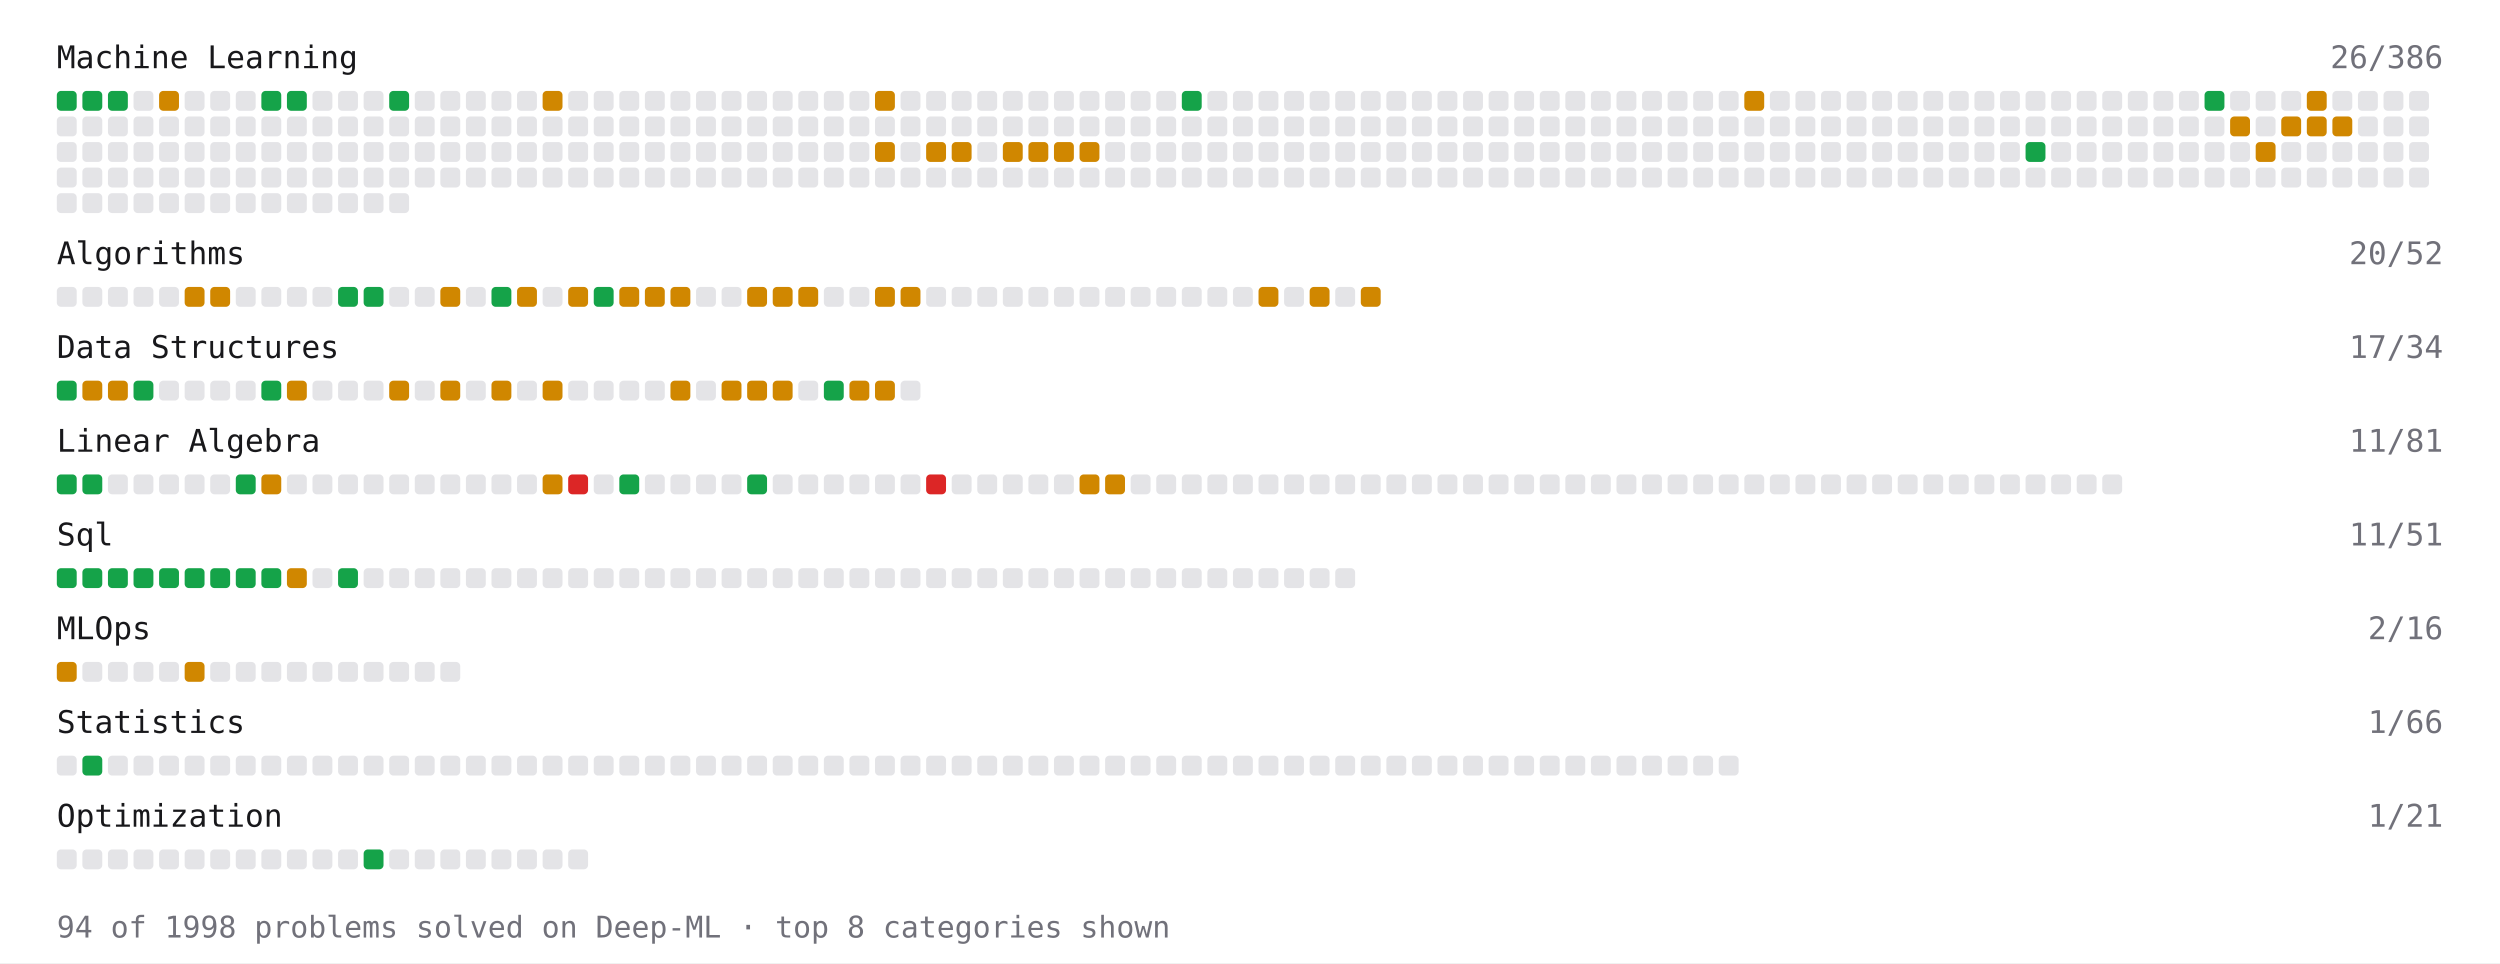
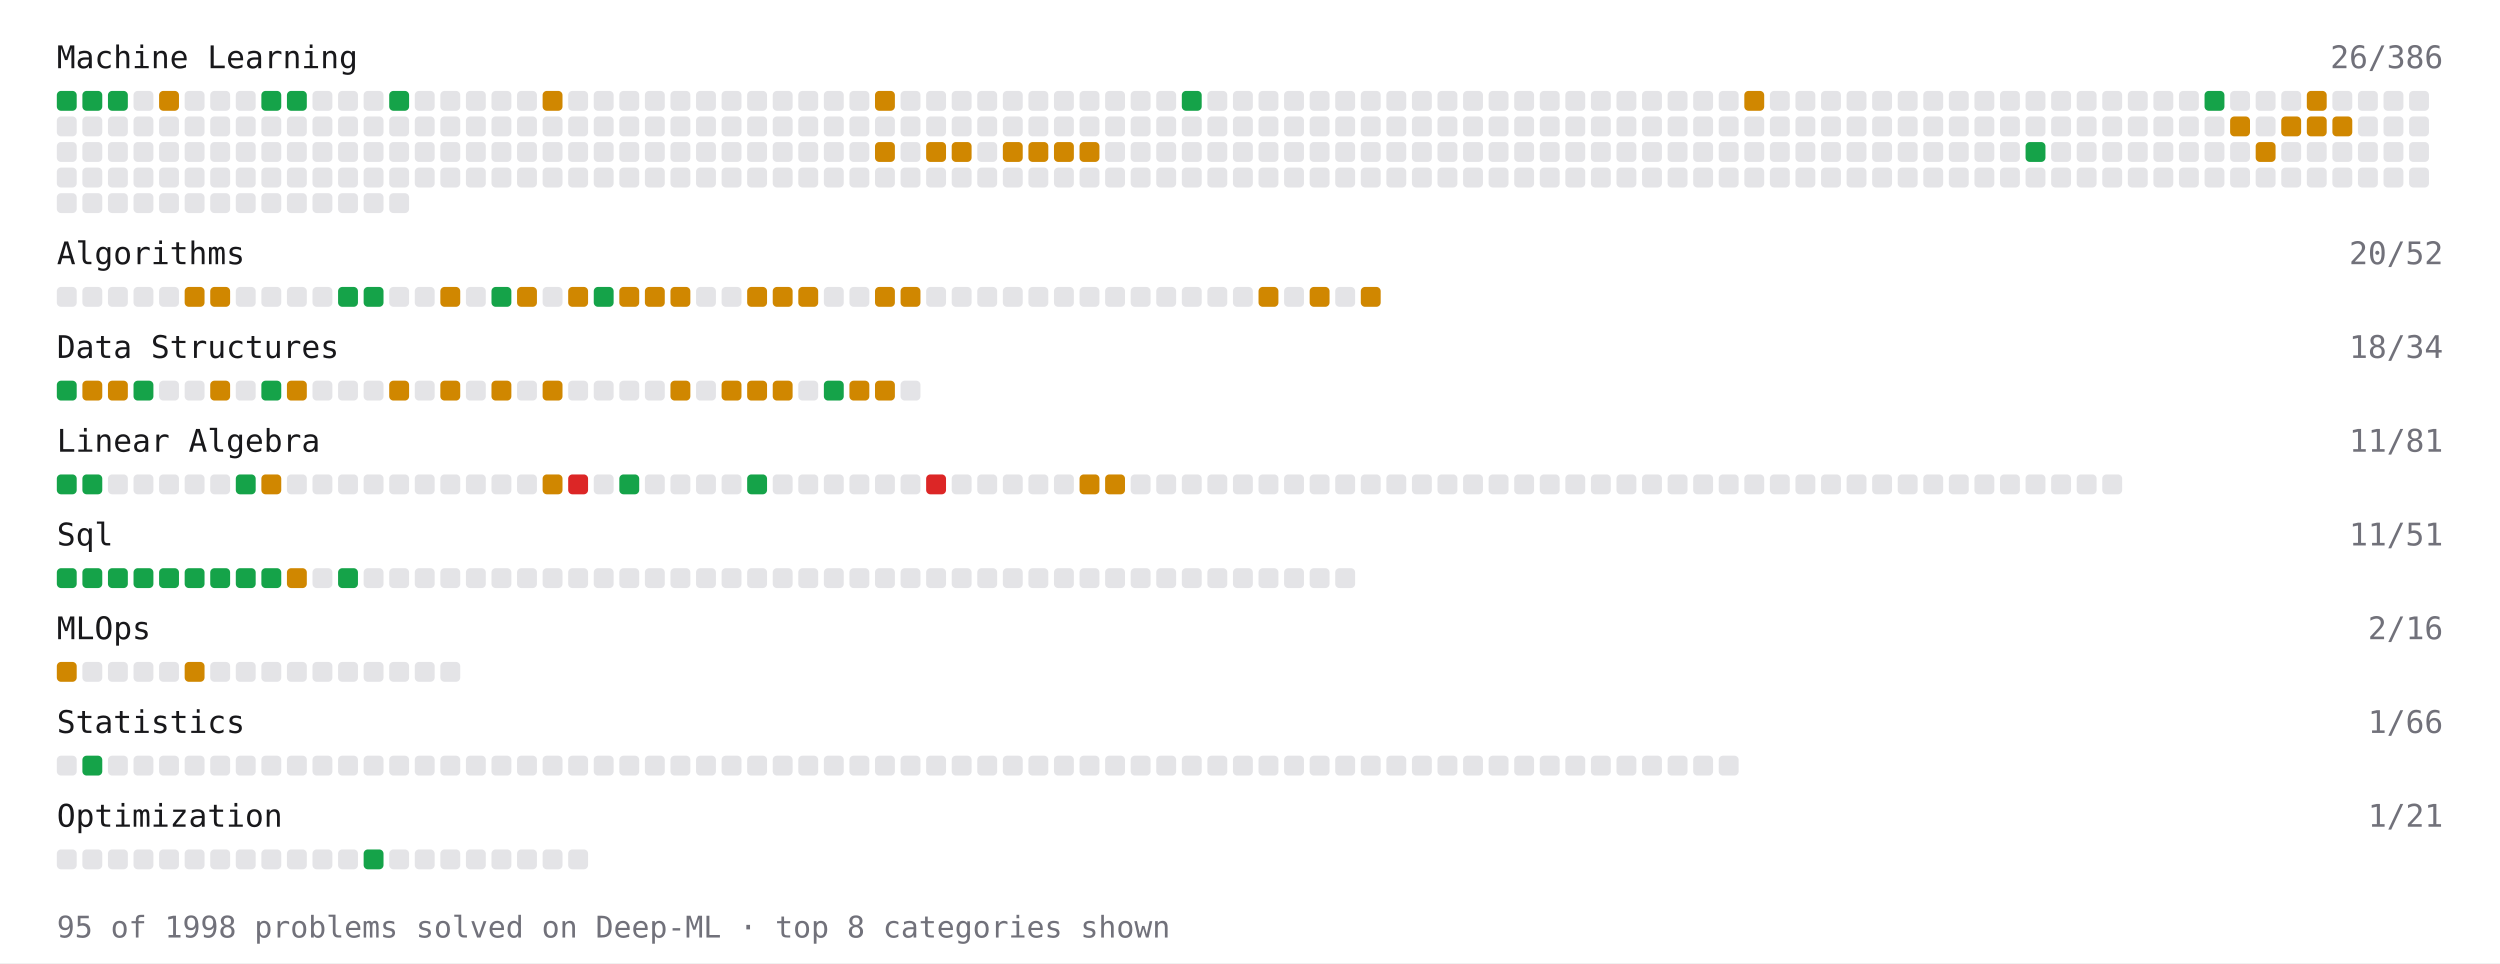
- <svg xmlns="http://www.w3.org/2000/svg" width="880" height="339" viewBox="0 0 880 339" role="img" aria-label="Deep-ML coverage: 94 of 1998 problems solved">
+ <svg xmlns="http://www.w3.org/2000/svg" width="880" height="339" viewBox="0 0 880 339" role="img" aria-label="Deep-ML coverage: 95 of 1998 problems solved">
  <style>
  .bg{fill:#ffffff}.tx{fill:#18181b}.dim{fill:#71717a}.none{fill:#e4e4e7}
  .e{fill:#15a349}.m{fill:#d08700}.h{fill:#dc2626}.u{fill:#a1a1aa}
  @media (prefers-color-scheme:dark){
    .bg{fill:#0b0b0d}.tx{fill:#fafafa}.dim{fill:#8b8b95}.none{fill:#26262b}
    .e{fill:#34d27b}.m{fill:#f5b13d}.h{fill:#f76d6d}.u{fill:#5c5c66}
  }
</style>
  <rect width="880" height="339" class="bg" />
  <text x="20" y="24" class="tx" font-size="11" font-family="ui-monospace,monospace">Machine Learning</text>
  <text x="860" y="24" class="dim" font-size="11" text-anchor="end" font-family="ui-monospace,monospace">26/386</text>
  <rect x="20" y="32" width="7" height="7" rx="1.5" class="e" />
  <rect x="29" y="32" width="7" height="7" rx="1.5" class="e" />
  <rect x="38" y="32" width="7" height="7" rx="1.5" class="e" />
  <rect x="47" y="32" width="7" height="7" rx="1.5" class="none" />
  <rect x="56" y="32" width="7" height="7" rx="1.5" class="m" />
  <rect x="65" y="32" width="7" height="7" rx="1.5" class="none" />
  <rect x="74" y="32" width="7" height="7" rx="1.5" class="none" />
  <rect x="83" y="32" width="7" height="7" rx="1.5" class="none" />
  <rect x="92" y="32" width="7" height="7" rx="1.5" class="e" />
  <rect x="101" y="32" width="7" height="7" rx="1.5" class="e" />
  <rect x="110" y="32" width="7" height="7" rx="1.5" class="none" />
  <rect x="119" y="32" width="7" height="7" rx="1.5" class="none" />
  <rect x="128" y="32" width="7" height="7" rx="1.5" class="none" />
  <rect x="137" y="32" width="7" height="7" rx="1.5" class="e" />
  <rect x="146" y="32" width="7" height="7" rx="1.5" class="none" />
  <rect x="155" y="32" width="7" height="7" rx="1.5" class="none" />
  <rect x="164" y="32" width="7" height="7" rx="1.5" class="none" />
  <rect x="173" y="32" width="7" height="7" rx="1.5" class="none" />
  <rect x="182" y="32" width="7" height="7" rx="1.5" class="none" />
  <rect x="191" y="32" width="7" height="7" rx="1.5" class="m" />
  <rect x="200" y="32" width="7" height="7" rx="1.5" class="none" />
  <rect x="209" y="32" width="7" height="7" rx="1.5" class="none" />
  <rect x="218" y="32" width="7" height="7" rx="1.5" class="none" />
  <rect x="227" y="32" width="7" height="7" rx="1.5" class="none" />
  <rect x="236" y="32" width="7" height="7" rx="1.5" class="none" />
  <rect x="245" y="32" width="7" height="7" rx="1.5" class="none" />
  <rect x="254" y="32" width="7" height="7" rx="1.5" class="none" />
  <rect x="263" y="32" width="7" height="7" rx="1.5" class="none" />
  <rect x="272" y="32" width="7" height="7" rx="1.5" class="none" />
  <rect x="281" y="32" width="7" height="7" rx="1.5" class="none" />
  <rect x="290" y="32" width="7" height="7" rx="1.5" class="none" />
  <rect x="299" y="32" width="7" height="7" rx="1.5" class="none" />
  <rect x="308" y="32" width="7" height="7" rx="1.5" class="m" />
  <rect x="317" y="32" width="7" height="7" rx="1.5" class="none" />
  <rect x="326" y="32" width="7" height="7" rx="1.5" class="none" />
  <rect x="335" y="32" width="7" height="7" rx="1.5" class="none" />
  <rect x="344" y="32" width="7" height="7" rx="1.5" class="none" />
  <rect x="353" y="32" width="7" height="7" rx="1.5" class="none" />
  <rect x="362" y="32" width="7" height="7" rx="1.5" class="none" />
  <rect x="371" y="32" width="7" height="7" rx="1.5" class="none" />
  <rect x="380" y="32" width="7" height="7" rx="1.5" class="none" />
  <rect x="389" y="32" width="7" height="7" rx="1.5" class="none" />
  <rect x="398" y="32" width="7" height="7" rx="1.5" class="none" />
  <rect x="407" y="32" width="7" height="7" rx="1.5" class="none" />
  <rect x="416" y="32" width="7" height="7" rx="1.5" class="e" />
  <rect x="425" y="32" width="7" height="7" rx="1.5" class="none" />
  <rect x="434" y="32" width="7" height="7" rx="1.5" class="none" />
  <rect x="443" y="32" width="7" height="7" rx="1.5" class="none" />
  <rect x="452" y="32" width="7" height="7" rx="1.5" class="none" />
  <rect x="461" y="32" width="7" height="7" rx="1.5" class="none" />
  <rect x="470" y="32" width="7" height="7" rx="1.5" class="none" />
  <rect x="479" y="32" width="7" height="7" rx="1.5" class="none" />
  <rect x="488" y="32" width="7" height="7" rx="1.5" class="none" />
  <rect x="497" y="32" width="7" height="7" rx="1.5" class="none" />
  <rect x="506" y="32" width="7" height="7" rx="1.5" class="none" />
  <rect x="515" y="32" width="7" height="7" rx="1.5" class="none" />
  <rect x="524" y="32" width="7" height="7" rx="1.5" class="none" />
  <rect x="533" y="32" width="7" height="7" rx="1.5" class="none" />
  <rect x="542" y="32" width="7" height="7" rx="1.5" class="none" />
  <rect x="551" y="32" width="7" height="7" rx="1.5" class="none" />
  <rect x="560" y="32" width="7" height="7" rx="1.5" class="none" />
  <rect x="569" y="32" width="7" height="7" rx="1.5" class="none" />
  <rect x="578" y="32" width="7" height="7" rx="1.5" class="none" />
  <rect x="587" y="32" width="7" height="7" rx="1.5" class="none" />
  <rect x="596" y="32" width="7" height="7" rx="1.5" class="none" />
  <rect x="605" y="32" width="7" height="7" rx="1.5" class="none" />
  <rect x="614" y="32" width="7" height="7" rx="1.5" class="m" />
  <rect x="623" y="32" width="7" height="7" rx="1.5" class="none" />
  <rect x="632" y="32" width="7" height="7" rx="1.5" class="none" />
  <rect x="641" y="32" width="7" height="7" rx="1.5" class="none" />
  <rect x="650" y="32" width="7" height="7" rx="1.5" class="none" />
  <rect x="659" y="32" width="7" height="7" rx="1.5" class="none" />
  <rect x="668" y="32" width="7" height="7" rx="1.5" class="none" />
  <rect x="677" y="32" width="7" height="7" rx="1.5" class="none" />
  <rect x="686" y="32" width="7" height="7" rx="1.5" class="none" />
  <rect x="695" y="32" width="7" height="7" rx="1.5" class="none" />
  <rect x="704" y="32" width="7" height="7" rx="1.5" class="none" />
  <rect x="713" y="32" width="7" height="7" rx="1.5" class="none" />
  <rect x="722" y="32" width="7" height="7" rx="1.5" class="none" />
  <rect x="731" y="32" width="7" height="7" rx="1.5" class="none" />
  <rect x="740" y="32" width="7" height="7" rx="1.5" class="none" />
  <rect x="749" y="32" width="7" height="7" rx="1.5" class="none" />
  <rect x="758" y="32" width="7" height="7" rx="1.5" class="none" />
  <rect x="767" y="32" width="7" height="7" rx="1.5" class="none" />
  <rect x="776" y="32" width="7" height="7" rx="1.5" class="e" />
  <rect x="785" y="32" width="7" height="7" rx="1.5" class="none" />
  <rect x="794" y="32" width="7" height="7" rx="1.5" class="none" />
  <rect x="803" y="32" width="7" height="7" rx="1.5" class="none" />
  <rect x="812" y="32" width="7" height="7" rx="1.5" class="m" />
  <rect x="821" y="32" width="7" height="7" rx="1.5" class="none" />
  <rect x="830" y="32" width="7" height="7" rx="1.5" class="none" />
  <rect x="839" y="32" width="7" height="7" rx="1.5" class="none" />
  <rect x="848" y="32" width="7" height="7" rx="1.5" class="none" />
  <rect x="20" y="41" width="7" height="7" rx="1.5" class="none" />
  <rect x="29" y="41" width="7" height="7" rx="1.5" class="none" />
  <rect x="38" y="41" width="7" height="7" rx="1.5" class="none" />
  <rect x="47" y="41" width="7" height="7" rx="1.5" class="none" />
  <rect x="56" y="41" width="7" height="7" rx="1.5" class="none" />
  <rect x="65" y="41" width="7" height="7" rx="1.5" class="none" />
  <rect x="74" y="41" width="7" height="7" rx="1.5" class="none" />
  <rect x="83" y="41" width="7" height="7" rx="1.5" class="none" />
  <rect x="92" y="41" width="7" height="7" rx="1.5" class="none" />
  <rect x="101" y="41" width="7" height="7" rx="1.5" class="none" />
  <rect x="110" y="41" width="7" height="7" rx="1.5" class="none" />
  <rect x="119" y="41" width="7" height="7" rx="1.5" class="none" />
  <rect x="128" y="41" width="7" height="7" rx="1.5" class="none" />
  <rect x="137" y="41" width="7" height="7" rx="1.5" class="none" />
  <rect x="146" y="41" width="7" height="7" rx="1.5" class="none" />
  <rect x="155" y="41" width="7" height="7" rx="1.5" class="none" />
  <rect x="164" y="41" width="7" height="7" rx="1.5" class="none" />
  <rect x="173" y="41" width="7" height="7" rx="1.5" class="none" />
  <rect x="182" y="41" width="7" height="7" rx="1.5" class="none" />
  <rect x="191" y="41" width="7" height="7" rx="1.5" class="none" />
  <rect x="200" y="41" width="7" height="7" rx="1.5" class="none" />
  <rect x="209" y="41" width="7" height="7" rx="1.5" class="none" />
  <rect x="218" y="41" width="7" height="7" rx="1.5" class="none" />
  <rect x="227" y="41" width="7" height="7" rx="1.5" class="none" />
  <rect x="236" y="41" width="7" height="7" rx="1.5" class="none" />
  <rect x="245" y="41" width="7" height="7" rx="1.5" class="none" />
  <rect x="254" y="41" width="7" height="7" rx="1.5" class="none" />
  <rect x="263" y="41" width="7" height="7" rx="1.5" class="none" />
  <rect x="272" y="41" width="7" height="7" rx="1.5" class="none" />
  <rect x="281" y="41" width="7" height="7" rx="1.5" class="none" />
  <rect x="290" y="41" width="7" height="7" rx="1.5" class="none" />
  <rect x="299" y="41" width="7" height="7" rx="1.5" class="none" />
  <rect x="308" y="41" width="7" height="7" rx="1.5" class="none" />
  <rect x="317" y="41" width="7" height="7" rx="1.5" class="none" />
  <rect x="326" y="41" width="7" height="7" rx="1.5" class="none" />
  <rect x="335" y="41" width="7" height="7" rx="1.5" class="none" />
  <rect x="344" y="41" width="7" height="7" rx="1.5" class="none" />
  <rect x="353" y="41" width="7" height="7" rx="1.5" class="none" />
  <rect x="362" y="41" width="7" height="7" rx="1.5" class="none" />
  <rect x="371" y="41" width="7" height="7" rx="1.5" class="none" />
  <rect x="380" y="41" width="7" height="7" rx="1.5" class="none" />
  <rect x="389" y="41" width="7" height="7" rx="1.5" class="none" />
  <rect x="398" y="41" width="7" height="7" rx="1.5" class="none" />
  <rect x="407" y="41" width="7" height="7" rx="1.5" class="none" />
  <rect x="416" y="41" width="7" height="7" rx="1.5" class="none" />
  <rect x="425" y="41" width="7" height="7" rx="1.5" class="none" />
  <rect x="434" y="41" width="7" height="7" rx="1.5" class="none" />
  <rect x="443" y="41" width="7" height="7" rx="1.5" class="none" />
  <rect x="452" y="41" width="7" height="7" rx="1.5" class="none" />
  <rect x="461" y="41" width="7" height="7" rx="1.5" class="none" />
  <rect x="470" y="41" width="7" height="7" rx="1.5" class="none" />
  <rect x="479" y="41" width="7" height="7" rx="1.5" class="none" />
  <rect x="488" y="41" width="7" height="7" rx="1.5" class="none" />
  <rect x="497" y="41" width="7" height="7" rx="1.5" class="none" />
  <rect x="506" y="41" width="7" height="7" rx="1.5" class="none" />
  <rect x="515" y="41" width="7" height="7" rx="1.5" class="none" />
  <rect x="524" y="41" width="7" height="7" rx="1.5" class="none" />
  <rect x="533" y="41" width="7" height="7" rx="1.5" class="none" />
  <rect x="542" y="41" width="7" height="7" rx="1.5" class="none" />
  <rect x="551" y="41" width="7" height="7" rx="1.5" class="none" />
  <rect x="560" y="41" width="7" height="7" rx="1.5" class="none" />
  <rect x="569" y="41" width="7" height="7" rx="1.5" class="none" />
  <rect x="578" y="41" width="7" height="7" rx="1.5" class="none" />
  <rect x="587" y="41" width="7" height="7" rx="1.5" class="none" />
  <rect x="596" y="41" width="7" height="7" rx="1.5" class="none" />
  <rect x="605" y="41" width="7" height="7" rx="1.5" class="none" />
  <rect x="614" y="41" width="7" height="7" rx="1.5" class="none" />
  <rect x="623" y="41" width="7" height="7" rx="1.5" class="none" />
  <rect x="632" y="41" width="7" height="7" rx="1.5" class="none" />
  <rect x="641" y="41" width="7" height="7" rx="1.5" class="none" />
  <rect x="650" y="41" width="7" height="7" rx="1.5" class="none" />
  <rect x="659" y="41" width="7" height="7" rx="1.5" class="none" />
  <rect x="668" y="41" width="7" height="7" rx="1.5" class="none" />
  <rect x="677" y="41" width="7" height="7" rx="1.5" class="none" />
  <rect x="686" y="41" width="7" height="7" rx="1.5" class="none" />
  <rect x="695" y="41" width="7" height="7" rx="1.5" class="none" />
  <rect x="704" y="41" width="7" height="7" rx="1.5" class="none" />
  <rect x="713" y="41" width="7" height="7" rx="1.5" class="none" />
  <rect x="722" y="41" width="7" height="7" rx="1.5" class="none" />
  <rect x="731" y="41" width="7" height="7" rx="1.5" class="none" />
  <rect x="740" y="41" width="7" height="7" rx="1.5" class="none" />
  <rect x="749" y="41" width="7" height="7" rx="1.5" class="none" />
  <rect x="758" y="41" width="7" height="7" rx="1.5" class="none" />
  <rect x="767" y="41" width="7" height="7" rx="1.5" class="none" />
  <rect x="776" y="41" width="7" height="7" rx="1.5" class="none" />
  <rect x="785" y="41" width="7" height="7" rx="1.5" class="m" />
  <rect x="794" y="41" width="7" height="7" rx="1.5" class="none" />
  <rect x="803" y="41" width="7" height="7" rx="1.5" class="m" />
  <rect x="812" y="41" width="7" height="7" rx="1.5" class="m" />
  <rect x="821" y="41" width="7" height="7" rx="1.5" class="m" />
  <rect x="830" y="41" width="7" height="7" rx="1.5" class="none" />
  <rect x="839" y="41" width="7" height="7" rx="1.5" class="none" />
  <rect x="848" y="41" width="7" height="7" rx="1.5" class="none" />
  <rect x="20" y="50" width="7" height="7" rx="1.5" class="none" />
  <rect x="29" y="50" width="7" height="7" rx="1.5" class="none" />
  <rect x="38" y="50" width="7" height="7" rx="1.5" class="none" />
  <rect x="47" y="50" width="7" height="7" rx="1.5" class="none" />
  <rect x="56" y="50" width="7" height="7" rx="1.5" class="none" />
  <rect x="65" y="50" width="7" height="7" rx="1.5" class="none" />
  <rect x="74" y="50" width="7" height="7" rx="1.5" class="none" />
  <rect x="83" y="50" width="7" height="7" rx="1.5" class="none" />
  <rect x="92" y="50" width="7" height="7" rx="1.5" class="none" />
  <rect x="101" y="50" width="7" height="7" rx="1.5" class="none" />
  <rect x="110" y="50" width="7" height="7" rx="1.5" class="none" />
  <rect x="119" y="50" width="7" height="7" rx="1.5" class="none" />
  <rect x="128" y="50" width="7" height="7" rx="1.5" class="none" />
  <rect x="137" y="50" width="7" height="7" rx="1.5" class="none" />
  <rect x="146" y="50" width="7" height="7" rx="1.5" class="none" />
  <rect x="155" y="50" width="7" height="7" rx="1.5" class="none" />
  <rect x="164" y="50" width="7" height="7" rx="1.5" class="none" />
  <rect x="173" y="50" width="7" height="7" rx="1.5" class="none" />
  <rect x="182" y="50" width="7" height="7" rx="1.5" class="none" />
  <rect x="191" y="50" width="7" height="7" rx="1.5" class="none" />
  <rect x="200" y="50" width="7" height="7" rx="1.5" class="none" />
  <rect x="209" y="50" width="7" height="7" rx="1.5" class="none" />
  <rect x="218" y="50" width="7" height="7" rx="1.5" class="none" />
  <rect x="227" y="50" width="7" height="7" rx="1.5" class="none" />
  <rect x="236" y="50" width="7" height="7" rx="1.5" class="none" />
  <rect x="245" y="50" width="7" height="7" rx="1.5" class="none" />
  <rect x="254" y="50" width="7" height="7" rx="1.5" class="none" />
  <rect x="263" y="50" width="7" height="7" rx="1.5" class="none" />
  <rect x="272" y="50" width="7" height="7" rx="1.5" class="none" />
  <rect x="281" y="50" width="7" height="7" rx="1.5" class="none" />
  <rect x="290" y="50" width="7" height="7" rx="1.5" class="none" />
  <rect x="299" y="50" width="7" height="7" rx="1.5" class="none" />
  <rect x="308" y="50" width="7" height="7" rx="1.5" class="m" />
  <rect x="317" y="50" width="7" height="7" rx="1.5" class="none" />
  <rect x="326" y="50" width="7" height="7" rx="1.5" class="m" />
  <rect x="335" y="50" width="7" height="7" rx="1.5" class="m" />
  <rect x="344" y="50" width="7" height="7" rx="1.5" class="none" />
  <rect x="353" y="50" width="7" height="7" rx="1.5" class="m" />
  <rect x="362" y="50" width="7" height="7" rx="1.5" class="m" />
  <rect x="371" y="50" width="7" height="7" rx="1.5" class="m" />
  <rect x="380" y="50" width="7" height="7" rx="1.5" class="m" />
  <rect x="389" y="50" width="7" height="7" rx="1.5" class="none" />
  <rect x="398" y="50" width="7" height="7" rx="1.5" class="none" />
  <rect x="407" y="50" width="7" height="7" rx="1.5" class="none" />
  <rect x="416" y="50" width="7" height="7" rx="1.5" class="none" />
  <rect x="425" y="50" width="7" height="7" rx="1.5" class="none" />
  <rect x="434" y="50" width="7" height="7" rx="1.5" class="none" />
  <rect x="443" y="50" width="7" height="7" rx="1.5" class="none" />
  <rect x="452" y="50" width="7" height="7" rx="1.5" class="none" />
  <rect x="461" y="50" width="7" height="7" rx="1.5" class="none" />
  <rect x="470" y="50" width="7" height="7" rx="1.5" class="none" />
  <rect x="479" y="50" width="7" height="7" rx="1.5" class="none" />
  <rect x="488" y="50" width="7" height="7" rx="1.5" class="none" />
  <rect x="497" y="50" width="7" height="7" rx="1.5" class="none" />
  <rect x="506" y="50" width="7" height="7" rx="1.5" class="none" />
  <rect x="515" y="50" width="7" height="7" rx="1.5" class="none" />
  <rect x="524" y="50" width="7" height="7" rx="1.5" class="none" />
  <rect x="533" y="50" width="7" height="7" rx="1.5" class="none" />
  <rect x="542" y="50" width="7" height="7" rx="1.5" class="none" />
  <rect x="551" y="50" width="7" height="7" rx="1.5" class="none" />
  <rect x="560" y="50" width="7" height="7" rx="1.5" class="none" />
  <rect x="569" y="50" width="7" height="7" rx="1.5" class="none" />
  <rect x="578" y="50" width="7" height="7" rx="1.5" class="none" />
  <rect x="587" y="50" width="7" height="7" rx="1.5" class="none" />
  <rect x="596" y="50" width="7" height="7" rx="1.5" class="none" />
  <rect x="605" y="50" width="7" height="7" rx="1.5" class="none" />
  <rect x="614" y="50" width="7" height="7" rx="1.5" class="none" />
  <rect x="623" y="50" width="7" height="7" rx="1.5" class="none" />
  <rect x="632" y="50" width="7" height="7" rx="1.5" class="none" />
  <rect x="641" y="50" width="7" height="7" rx="1.5" class="none" />
  <rect x="650" y="50" width="7" height="7" rx="1.5" class="none" />
  <rect x="659" y="50" width="7" height="7" rx="1.5" class="none" />
  <rect x="668" y="50" width="7" height="7" rx="1.5" class="none" />
  <rect x="677" y="50" width="7" height="7" rx="1.5" class="none" />
  <rect x="686" y="50" width="7" height="7" rx="1.5" class="none" />
  <rect x="695" y="50" width="7" height="7" rx="1.5" class="none" />
  <rect x="704" y="50" width="7" height="7" rx="1.5" class="none" />
  <rect x="713" y="50" width="7" height="7" rx="1.5" class="e" />
  <rect x="722" y="50" width="7" height="7" rx="1.5" class="none" />
  <rect x="731" y="50" width="7" height="7" rx="1.5" class="none" />
  <rect x="740" y="50" width="7" height="7" rx="1.5" class="none" />
  <rect x="749" y="50" width="7" height="7" rx="1.5" class="none" />
  <rect x="758" y="50" width="7" height="7" rx="1.5" class="none" />
  <rect x="767" y="50" width="7" height="7" rx="1.5" class="none" />
  <rect x="776" y="50" width="7" height="7" rx="1.5" class="none" />
  <rect x="785" y="50" width="7" height="7" rx="1.5" class="none" />
  <rect x="794" y="50" width="7" height="7" rx="1.5" class="m" />
  <rect x="803" y="50" width="7" height="7" rx="1.5" class="none" />
  <rect x="812" y="50" width="7" height="7" rx="1.5" class="none" />
  <rect x="821" y="50" width="7" height="7" rx="1.5" class="none" />
  <rect x="830" y="50" width="7" height="7" rx="1.5" class="none" />
  <rect x="839" y="50" width="7" height="7" rx="1.5" class="none" />
  <rect x="848" y="50" width="7" height="7" rx="1.5" class="none" />
  <rect x="20" y="59" width="7" height="7" rx="1.5" class="none" />
  <rect x="29" y="59" width="7" height="7" rx="1.5" class="none" />
  <rect x="38" y="59" width="7" height="7" rx="1.5" class="none" />
  <rect x="47" y="59" width="7" height="7" rx="1.5" class="none" />
  <rect x="56" y="59" width="7" height="7" rx="1.5" class="none" />
  <rect x="65" y="59" width="7" height="7" rx="1.5" class="none" />
  <rect x="74" y="59" width="7" height="7" rx="1.5" class="none" />
  <rect x="83" y="59" width="7" height="7" rx="1.5" class="none" />
  <rect x="92" y="59" width="7" height="7" rx="1.5" class="none" />
  <rect x="101" y="59" width="7" height="7" rx="1.5" class="none" />
  <rect x="110" y="59" width="7" height="7" rx="1.5" class="none" />
  <rect x="119" y="59" width="7" height="7" rx="1.5" class="none" />
  <rect x="128" y="59" width="7" height="7" rx="1.5" class="none" />
  <rect x="137" y="59" width="7" height="7" rx="1.5" class="none" />
  <rect x="146" y="59" width="7" height="7" rx="1.5" class="none" />
  <rect x="155" y="59" width="7" height="7" rx="1.5" class="none" />
  <rect x="164" y="59" width="7" height="7" rx="1.5" class="none" />
  <rect x="173" y="59" width="7" height="7" rx="1.5" class="none" />
  <rect x="182" y="59" width="7" height="7" rx="1.5" class="none" />
  <rect x="191" y="59" width="7" height="7" rx="1.5" class="none" />
  <rect x="200" y="59" width="7" height="7" rx="1.5" class="none" />
  <rect x="209" y="59" width="7" height="7" rx="1.5" class="none" />
  <rect x="218" y="59" width="7" height="7" rx="1.5" class="none" />
  <rect x="227" y="59" width="7" height="7" rx="1.5" class="none" />
  <rect x="236" y="59" width="7" height="7" rx="1.5" class="none" />
  <rect x="245" y="59" width="7" height="7" rx="1.5" class="none" />
  <rect x="254" y="59" width="7" height="7" rx="1.5" class="none" />
  <rect x="263" y="59" width="7" height="7" rx="1.5" class="none" />
  <rect x="272" y="59" width="7" height="7" rx="1.5" class="none" />
  <rect x="281" y="59" width="7" height="7" rx="1.5" class="none" />
  <rect x="290" y="59" width="7" height="7" rx="1.5" class="none" />
  <rect x="299" y="59" width="7" height="7" rx="1.5" class="none" />
  <rect x="308" y="59" width="7" height="7" rx="1.5" class="none" />
  <rect x="317" y="59" width="7" height="7" rx="1.5" class="none" />
  <rect x="326" y="59" width="7" height="7" rx="1.5" class="none" />
  <rect x="335" y="59" width="7" height="7" rx="1.5" class="none" />
  <rect x="344" y="59" width="7" height="7" rx="1.5" class="none" />
  <rect x="353" y="59" width="7" height="7" rx="1.5" class="none" />
  <rect x="362" y="59" width="7" height="7" rx="1.5" class="none" />
  <rect x="371" y="59" width="7" height="7" rx="1.5" class="none" />
  <rect x="380" y="59" width="7" height="7" rx="1.5" class="none" />
  <rect x="389" y="59" width="7" height="7" rx="1.5" class="none" />
  <rect x="398" y="59" width="7" height="7" rx="1.5" class="none" />
  <rect x="407" y="59" width="7" height="7" rx="1.5" class="none" />
  <rect x="416" y="59" width="7" height="7" rx="1.5" class="none" />
  <rect x="425" y="59" width="7" height="7" rx="1.5" class="none" />
  <rect x="434" y="59" width="7" height="7" rx="1.5" class="none" />
  <rect x="443" y="59" width="7" height="7" rx="1.5" class="none" />
  <rect x="452" y="59" width="7" height="7" rx="1.5" class="none" />
  <rect x="461" y="59" width="7" height="7" rx="1.5" class="none" />
  <rect x="470" y="59" width="7" height="7" rx="1.5" class="none" />
  <rect x="479" y="59" width="7" height="7" rx="1.5" class="none" />
  <rect x="488" y="59" width="7" height="7" rx="1.5" class="none" />
  <rect x="497" y="59" width="7" height="7" rx="1.5" class="none" />
  <rect x="506" y="59" width="7" height="7" rx="1.5" class="none" />
  <rect x="515" y="59" width="7" height="7" rx="1.5" class="none" />
  <rect x="524" y="59" width="7" height="7" rx="1.5" class="none" />
  <rect x="533" y="59" width="7" height="7" rx="1.5" class="none" />
  <rect x="542" y="59" width="7" height="7" rx="1.5" class="none" />
  <rect x="551" y="59" width="7" height="7" rx="1.5" class="none" />
  <rect x="560" y="59" width="7" height="7" rx="1.5" class="none" />
  <rect x="569" y="59" width="7" height="7" rx="1.5" class="none" />
  <rect x="578" y="59" width="7" height="7" rx="1.5" class="none" />
  <rect x="587" y="59" width="7" height="7" rx="1.5" class="none" />
  <rect x="596" y="59" width="7" height="7" rx="1.5" class="none" />
  <rect x="605" y="59" width="7" height="7" rx="1.5" class="none" />
  <rect x="614" y="59" width="7" height="7" rx="1.5" class="none" />
  <rect x="623" y="59" width="7" height="7" rx="1.5" class="none" />
  <rect x="632" y="59" width="7" height="7" rx="1.5" class="none" />
  <rect x="641" y="59" width="7" height="7" rx="1.5" class="none" />
  <rect x="650" y="59" width="7" height="7" rx="1.5" class="none" />
  <rect x="659" y="59" width="7" height="7" rx="1.5" class="none" />
  <rect x="668" y="59" width="7" height="7" rx="1.5" class="none" />
  <rect x="677" y="59" width="7" height="7" rx="1.5" class="none" />
  <rect x="686" y="59" width="7" height="7" rx="1.5" class="none" />
  <rect x="695" y="59" width="7" height="7" rx="1.5" class="none" />
  <rect x="704" y="59" width="7" height="7" rx="1.5" class="none" />
  <rect x="713" y="59" width="7" height="7" rx="1.5" class="none" />
  <rect x="722" y="59" width="7" height="7" rx="1.5" class="none" />
  <rect x="731" y="59" width="7" height="7" rx="1.5" class="none" />
  <rect x="740" y="59" width="7" height="7" rx="1.5" class="none" />
  <rect x="749" y="59" width="7" height="7" rx="1.5" class="none" />
  <rect x="758" y="59" width="7" height="7" rx="1.5" class="none" />
  <rect x="767" y="59" width="7" height="7" rx="1.5" class="none" />
  <rect x="776" y="59" width="7" height="7" rx="1.5" class="none" />
  <rect x="785" y="59" width="7" height="7" rx="1.5" class="none" />
  <rect x="794" y="59" width="7" height="7" rx="1.5" class="none" />
  <rect x="803" y="59" width="7" height="7" rx="1.5" class="none" />
  <rect x="812" y="59" width="7" height="7" rx="1.5" class="none" />
  <rect x="821" y="59" width="7" height="7" rx="1.5" class="none" />
  <rect x="830" y="59" width="7" height="7" rx="1.5" class="none" />
  <rect x="839" y="59" width="7" height="7" rx="1.5" class="none" />
  <rect x="848" y="59" width="7" height="7" rx="1.5" class="none" />
  <rect x="20" y="68" width="7" height="7" rx="1.5" class="none" />
  <rect x="29" y="68" width="7" height="7" rx="1.5" class="none" />
  <rect x="38" y="68" width="7" height="7" rx="1.5" class="none" />
  <rect x="47" y="68" width="7" height="7" rx="1.5" class="none" />
  <rect x="56" y="68" width="7" height="7" rx="1.5" class="none" />
  <rect x="65" y="68" width="7" height="7" rx="1.5" class="none" />
  <rect x="74" y="68" width="7" height="7" rx="1.5" class="none" />
  <rect x="83" y="68" width="7" height="7" rx="1.5" class="none" />
  <rect x="92" y="68" width="7" height="7" rx="1.5" class="none" />
  <rect x="101" y="68" width="7" height="7" rx="1.5" class="none" />
  <rect x="110" y="68" width="7" height="7" rx="1.5" class="none" />
  <rect x="119" y="68" width="7" height="7" rx="1.5" class="none" />
  <rect x="128" y="68" width="7" height="7" rx="1.5" class="none" />
  <rect x="137" y="68" width="7" height="7" rx="1.5" class="none" />
  <text x="20" y="93" class="tx" font-size="11" font-family="ui-monospace,monospace">Algorithms</text>
  <text x="860" y="93" class="dim" font-size="11" text-anchor="end" font-family="ui-monospace,monospace">20/52</text>
  <rect x="20" y="101" width="7" height="7" rx="1.5" class="none" />
  <rect x="29" y="101" width="7" height="7" rx="1.5" class="none" />
  <rect x="38" y="101" width="7" height="7" rx="1.5" class="none" />
  <rect x="47" y="101" width="7" height="7" rx="1.5" class="none" />
  <rect x="56" y="101" width="7" height="7" rx="1.5" class="none" />
  <rect x="65" y="101" width="7" height="7" rx="1.5" class="m" />
  <rect x="74" y="101" width="7" height="7" rx="1.5" class="m" />
  <rect x="83" y="101" width="7" height="7" rx="1.5" class="none" />
  <rect x="92" y="101" width="7" height="7" rx="1.5" class="none" />
  <rect x="101" y="101" width="7" height="7" rx="1.5" class="none" />
  <rect x="110" y="101" width="7" height="7" rx="1.5" class="none" />
  <rect x="119" y="101" width="7" height="7" rx="1.5" class="e" />
  <rect x="128" y="101" width="7" height="7" rx="1.5" class="e" />
  <rect x="137" y="101" width="7" height="7" rx="1.5" class="none" />
  <rect x="146" y="101" width="7" height="7" rx="1.5" class="none" />
  <rect x="155" y="101" width="7" height="7" rx="1.5" class="m" />
  <rect x="164" y="101" width="7" height="7" rx="1.5" class="none" />
  <rect x="173" y="101" width="7" height="7" rx="1.5" class="e" />
  <rect x="182" y="101" width="7" height="7" rx="1.5" class="m" />
  <rect x="191" y="101" width="7" height="7" rx="1.5" class="none" />
  <rect x="200" y="101" width="7" height="7" rx="1.5" class="m" />
  <rect x="209" y="101" width="7" height="7" rx="1.5" class="e" />
  <rect x="218" y="101" width="7" height="7" rx="1.5" class="m" />
  <rect x="227" y="101" width="7" height="7" rx="1.5" class="m" />
  <rect x="236" y="101" width="7" height="7" rx="1.5" class="m" />
  <rect x="245" y="101" width="7" height="7" rx="1.5" class="none" />
  <rect x="254" y="101" width="7" height="7" rx="1.5" class="none" />
  <rect x="263" y="101" width="7" height="7" rx="1.5" class="m" />
  <rect x="272" y="101" width="7" height="7" rx="1.5" class="m" />
  <rect x="281" y="101" width="7" height="7" rx="1.5" class="m" />
  <rect x="290" y="101" width="7" height="7" rx="1.5" class="none" />
  <rect x="299" y="101" width="7" height="7" rx="1.5" class="none" />
  <rect x="308" y="101" width="7" height="7" rx="1.5" class="m" />
  <rect x="317" y="101" width="7" height="7" rx="1.5" class="m" />
  <rect x="326" y="101" width="7" height="7" rx="1.5" class="none" />
  <rect x="335" y="101" width="7" height="7" rx="1.5" class="none" />
  <rect x="344" y="101" width="7" height="7" rx="1.5" class="none" />
  <rect x="353" y="101" width="7" height="7" rx="1.5" class="none" />
  <rect x="362" y="101" width="7" height="7" rx="1.5" class="none" />
  <rect x="371" y="101" width="7" height="7" rx="1.5" class="none" />
  <rect x="380" y="101" width="7" height="7" rx="1.5" class="none" />
  <rect x="389" y="101" width="7" height="7" rx="1.5" class="none" />
  <rect x="398" y="101" width="7" height="7" rx="1.5" class="none" />
  <rect x="407" y="101" width="7" height="7" rx="1.5" class="none" />
  <rect x="416" y="101" width="7" height="7" rx="1.5" class="none" />
  <rect x="425" y="101" width="7" height="7" rx="1.5" class="none" />
  <rect x="434" y="101" width="7" height="7" rx="1.5" class="none" />
  <rect x="443" y="101" width="7" height="7" rx="1.5" class="m" />
  <rect x="452" y="101" width="7" height="7" rx="1.5" class="none" />
  <rect x="461" y="101" width="7" height="7" rx="1.5" class="m" />
  <rect x="470" y="101" width="7" height="7" rx="1.5" class="none" />
  <rect x="479" y="101" width="7" height="7" rx="1.5" class="m" />
  <text x="20" y="126" class="tx" font-size="11" font-family="ui-monospace,monospace">Data Structures</text>
-   <text x="860" y="126" class="dim" font-size="11" text-anchor="end" font-family="ui-monospace,monospace">17/34</text>
+   <text x="860" y="126" class="dim" font-size="11" text-anchor="end" font-family="ui-monospace,monospace">18/34</text>
  <rect x="20" y="134" width="7" height="7" rx="1.5" class="e" />
  <rect x="29" y="134" width="7" height="7" rx="1.5" class="m" />
  <rect x="38" y="134" width="7" height="7" rx="1.5" class="m" />
  <rect x="47" y="134" width="7" height="7" rx="1.5" class="e" />
  <rect x="56" y="134" width="7" height="7" rx="1.5" class="none" />
  <rect x="65" y="134" width="7" height="7" rx="1.5" class="none" />
-   <rect x="74" y="134" width="7" height="7" rx="1.5" class="none" />
+   <rect x="74" y="134" width="7" height="7" rx="1.5" class="m" />
  <rect x="83" y="134" width="7" height="7" rx="1.5" class="none" />
  <rect x="92" y="134" width="7" height="7" rx="1.5" class="e" />
  <rect x="101" y="134" width="7" height="7" rx="1.5" class="m" />
  <rect x="110" y="134" width="7" height="7" rx="1.5" class="none" />
  <rect x="119" y="134" width="7" height="7" rx="1.5" class="none" />
  <rect x="128" y="134" width="7" height="7" rx="1.5" class="none" />
  <rect x="137" y="134" width="7" height="7" rx="1.5" class="m" />
  <rect x="146" y="134" width="7" height="7" rx="1.5" class="none" />
  <rect x="155" y="134" width="7" height="7" rx="1.5" class="m" />
  <rect x="164" y="134" width="7" height="7" rx="1.5" class="none" />
  <rect x="173" y="134" width="7" height="7" rx="1.5" class="m" />
  <rect x="182" y="134" width="7" height="7" rx="1.5" class="none" />
  <rect x="191" y="134" width="7" height="7" rx="1.5" class="m" />
  <rect x="200" y="134" width="7" height="7" rx="1.5" class="none" />
  <rect x="209" y="134" width="7" height="7" rx="1.5" class="none" />
  <rect x="218" y="134" width="7" height="7" rx="1.5" class="none" />
  <rect x="227" y="134" width="7" height="7" rx="1.5" class="none" />
  <rect x="236" y="134" width="7" height="7" rx="1.5" class="m" />
  <rect x="245" y="134" width="7" height="7" rx="1.5" class="none" />
  <rect x="254" y="134" width="7" height="7" rx="1.5" class="m" />
  <rect x="263" y="134" width="7" height="7" rx="1.5" class="m" />
  <rect x="272" y="134" width="7" height="7" rx="1.5" class="m" />
  <rect x="281" y="134" width="7" height="7" rx="1.5" class="none" />
  <rect x="290" y="134" width="7" height="7" rx="1.5" class="e" />
  <rect x="299" y="134" width="7" height="7" rx="1.5" class="m" />
  <rect x="308" y="134" width="7" height="7" rx="1.5" class="m" />
  <rect x="317" y="134" width="7" height="7" rx="1.5" class="none" />
  <text x="20" y="159" class="tx" font-size="11" font-family="ui-monospace,monospace">Linear Algebra</text>
  <text x="860" y="159" class="dim" font-size="11" text-anchor="end" font-family="ui-monospace,monospace">11/81</text>
  <rect x="20" y="167" width="7" height="7" rx="1.5" class="e" />
  <rect x="29" y="167" width="7" height="7" rx="1.5" class="e" />
  <rect x="38" y="167" width="7" height="7" rx="1.5" class="none" />
  <rect x="47" y="167" width="7" height="7" rx="1.5" class="none" />
  <rect x="56" y="167" width="7" height="7" rx="1.5" class="none" />
  <rect x="65" y="167" width="7" height="7" rx="1.5" class="none" />
  <rect x="74" y="167" width="7" height="7" rx="1.5" class="none" />
  <rect x="83" y="167" width="7" height="7" rx="1.5" class="e" />
  <rect x="92" y="167" width="7" height="7" rx="1.5" class="m" />
  <rect x="101" y="167" width="7" height="7" rx="1.5" class="none" />
  <rect x="110" y="167" width="7" height="7" rx="1.5" class="none" />
  <rect x="119" y="167" width="7" height="7" rx="1.5" class="none" />
  <rect x="128" y="167" width="7" height="7" rx="1.5" class="none" />
  <rect x="137" y="167" width="7" height="7" rx="1.5" class="none" />
  <rect x="146" y="167" width="7" height="7" rx="1.5" class="none" />
  <rect x="155" y="167" width="7" height="7" rx="1.5" class="none" />
  <rect x="164" y="167" width="7" height="7" rx="1.5" class="none" />
  <rect x="173" y="167" width="7" height="7" rx="1.5" class="none" />
  <rect x="182" y="167" width="7" height="7" rx="1.5" class="none" />
  <rect x="191" y="167" width="7" height="7" rx="1.5" class="m" />
  <rect x="200" y="167" width="7" height="7" rx="1.5" class="h" />
  <rect x="209" y="167" width="7" height="7" rx="1.5" class="none" />
  <rect x="218" y="167" width="7" height="7" rx="1.5" class="e" />
  <rect x="227" y="167" width="7" height="7" rx="1.5" class="none" />
  <rect x="236" y="167" width="7" height="7" rx="1.5" class="none" />
  <rect x="245" y="167" width="7" height="7" rx="1.5" class="none" />
  <rect x="254" y="167" width="7" height="7" rx="1.5" class="none" />
  <rect x="263" y="167" width="7" height="7" rx="1.5" class="e" />
  <rect x="272" y="167" width="7" height="7" rx="1.5" class="none" />
  <rect x="281" y="167" width="7" height="7" rx="1.5" class="none" />
  <rect x="290" y="167" width="7" height="7" rx="1.5" class="none" />
  <rect x="299" y="167" width="7" height="7" rx="1.5" class="none" />
  <rect x="308" y="167" width="7" height="7" rx="1.5" class="none" />
  <rect x="317" y="167" width="7" height="7" rx="1.5" class="none" />
  <rect x="326" y="167" width="7" height="7" rx="1.5" class="h" />
  <rect x="335" y="167" width="7" height="7" rx="1.5" class="none" />
  <rect x="344" y="167" width="7" height="7" rx="1.5" class="none" />
  <rect x="353" y="167" width="7" height="7" rx="1.5" class="none" />
  <rect x="362" y="167" width="7" height="7" rx="1.5" class="none" />
  <rect x="371" y="167" width="7" height="7" rx="1.5" class="none" />
  <rect x="380" y="167" width="7" height="7" rx="1.5" class="m" />
  <rect x="389" y="167" width="7" height="7" rx="1.5" class="m" />
  <rect x="398" y="167" width="7" height="7" rx="1.5" class="none" />
  <rect x="407" y="167" width="7" height="7" rx="1.5" class="none" />
  <rect x="416" y="167" width="7" height="7" rx="1.5" class="none" />
  <rect x="425" y="167" width="7" height="7" rx="1.5" class="none" />
  <rect x="434" y="167" width="7" height="7" rx="1.5" class="none" />
  <rect x="443" y="167" width="7" height="7" rx="1.5" class="none" />
  <rect x="452" y="167" width="7" height="7" rx="1.5" class="none" />
  <rect x="461" y="167" width="7" height="7" rx="1.5" class="none" />
  <rect x="470" y="167" width="7" height="7" rx="1.5" class="none" />
  <rect x="479" y="167" width="7" height="7" rx="1.5" class="none" />
  <rect x="488" y="167" width="7" height="7" rx="1.5" class="none" />
  <rect x="497" y="167" width="7" height="7" rx="1.5" class="none" />
  <rect x="506" y="167" width="7" height="7" rx="1.5" class="none" />
  <rect x="515" y="167" width="7" height="7" rx="1.5" class="none" />
  <rect x="524" y="167" width="7" height="7" rx="1.5" class="none" />
  <rect x="533" y="167" width="7" height="7" rx="1.5" class="none" />
  <rect x="542" y="167" width="7" height="7" rx="1.5" class="none" />
  <rect x="551" y="167" width="7" height="7" rx="1.5" class="none" />
  <rect x="560" y="167" width="7" height="7" rx="1.5" class="none" />
  <rect x="569" y="167" width="7" height="7" rx="1.5" class="none" />
  <rect x="578" y="167" width="7" height="7" rx="1.5" class="none" />
  <rect x="587" y="167" width="7" height="7" rx="1.5" class="none" />
  <rect x="596" y="167" width="7" height="7" rx="1.5" class="none" />
  <rect x="605" y="167" width="7" height="7" rx="1.5" class="none" />
  <rect x="614" y="167" width="7" height="7" rx="1.5" class="none" />
  <rect x="623" y="167" width="7" height="7" rx="1.5" class="none" />
  <rect x="632" y="167" width="7" height="7" rx="1.5" class="none" />
  <rect x="641" y="167" width="7" height="7" rx="1.5" class="none" />
  <rect x="650" y="167" width="7" height="7" rx="1.5" class="none" />
  <rect x="659" y="167" width="7" height="7" rx="1.5" class="none" />
  <rect x="668" y="167" width="7" height="7" rx="1.5" class="none" />
  <rect x="677" y="167" width="7" height="7" rx="1.5" class="none" />
  <rect x="686" y="167" width="7" height="7" rx="1.5" class="none" />
  <rect x="695" y="167" width="7" height="7" rx="1.5" class="none" />
  <rect x="704" y="167" width="7" height="7" rx="1.5" class="none" />
  <rect x="713" y="167" width="7" height="7" rx="1.5" class="none" />
  <rect x="722" y="167" width="7" height="7" rx="1.5" class="none" />
  <rect x="731" y="167" width="7" height="7" rx="1.5" class="none" />
  <rect x="740" y="167" width="7" height="7" rx="1.5" class="none" />
  <text x="20" y="192" class="tx" font-size="11" font-family="ui-monospace,monospace">Sql</text>
  <text x="860" y="192" class="dim" font-size="11" text-anchor="end" font-family="ui-monospace,monospace">11/51</text>
  <rect x="20" y="200" width="7" height="7" rx="1.5" class="e" />
  <rect x="29" y="200" width="7" height="7" rx="1.5" class="e" />
  <rect x="38" y="200" width="7" height="7" rx="1.5" class="e" />
  <rect x="47" y="200" width="7" height="7" rx="1.5" class="e" />
  <rect x="56" y="200" width="7" height="7" rx="1.5" class="e" />
  <rect x="65" y="200" width="7" height="7" rx="1.5" class="e" />
  <rect x="74" y="200" width="7" height="7" rx="1.5" class="e" />
  <rect x="83" y="200" width="7" height="7" rx="1.5" class="e" />
  <rect x="92" y="200" width="7" height="7" rx="1.5" class="e" />
  <rect x="101" y="200" width="7" height="7" rx="1.5" class="m" />
  <rect x="110" y="200" width="7" height="7" rx="1.5" class="none" />
  <rect x="119" y="200" width="7" height="7" rx="1.5" class="e" />
  <rect x="128" y="200" width="7" height="7" rx="1.5" class="none" />
  <rect x="137" y="200" width="7" height="7" rx="1.5" class="none" />
  <rect x="146" y="200" width="7" height="7" rx="1.5" class="none" />
  <rect x="155" y="200" width="7" height="7" rx="1.5" class="none" />
  <rect x="164" y="200" width="7" height="7" rx="1.5" class="none" />
  <rect x="173" y="200" width="7" height="7" rx="1.5" class="none" />
  <rect x="182" y="200" width="7" height="7" rx="1.5" class="none" />
  <rect x="191" y="200" width="7" height="7" rx="1.5" class="none" />
  <rect x="200" y="200" width="7" height="7" rx="1.5" class="none" />
  <rect x="209" y="200" width="7" height="7" rx="1.5" class="none" />
  <rect x="218" y="200" width="7" height="7" rx="1.5" class="none" />
  <rect x="227" y="200" width="7" height="7" rx="1.5" class="none" />
  <rect x="236" y="200" width="7" height="7" rx="1.5" class="none" />
  <rect x="245" y="200" width="7" height="7" rx="1.5" class="none" />
  <rect x="254" y="200" width="7" height="7" rx="1.5" class="none" />
  <rect x="263" y="200" width="7" height="7" rx="1.5" class="none" />
  <rect x="272" y="200" width="7" height="7" rx="1.5" class="none" />
  <rect x="281" y="200" width="7" height="7" rx="1.5" class="none" />
  <rect x="290" y="200" width="7" height="7" rx="1.5" class="none" />
  <rect x="299" y="200" width="7" height="7" rx="1.5" class="none" />
  <rect x="308" y="200" width="7" height="7" rx="1.5" class="none" />
  <rect x="317" y="200" width="7" height="7" rx="1.5" class="none" />
  <rect x="326" y="200" width="7" height="7" rx="1.5" class="none" />
  <rect x="335" y="200" width="7" height="7" rx="1.5" class="none" />
  <rect x="344" y="200" width="7" height="7" rx="1.5" class="none" />
  <rect x="353" y="200" width="7" height="7" rx="1.5" class="none" />
  <rect x="362" y="200" width="7" height="7" rx="1.5" class="none" />
  <rect x="371" y="200" width="7" height="7" rx="1.5" class="none" />
  <rect x="380" y="200" width="7" height="7" rx="1.5" class="none" />
  <rect x="389" y="200" width="7" height="7" rx="1.5" class="none" />
  <rect x="398" y="200" width="7" height="7" rx="1.5" class="none" />
  <rect x="407" y="200" width="7" height="7" rx="1.5" class="none" />
  <rect x="416" y="200" width="7" height="7" rx="1.5" class="none" />
  <rect x="425" y="200" width="7" height="7" rx="1.5" class="none" />
  <rect x="434" y="200" width="7" height="7" rx="1.5" class="none" />
  <rect x="443" y="200" width="7" height="7" rx="1.5" class="none" />
  <rect x="452" y="200" width="7" height="7" rx="1.5" class="none" />
  <rect x="461" y="200" width="7" height="7" rx="1.5" class="none" />
  <rect x="470" y="200" width="7" height="7" rx="1.5" class="none" />
  <text x="20" y="225" class="tx" font-size="11" font-family="ui-monospace,monospace">MLOps</text>
  <text x="860" y="225" class="dim" font-size="11" text-anchor="end" font-family="ui-monospace,monospace">2/16</text>
  <rect x="20" y="233" width="7" height="7" rx="1.5" class="m" />
  <rect x="29" y="233" width="7" height="7" rx="1.5" class="none" />
  <rect x="38" y="233" width="7" height="7" rx="1.5" class="none" />
  <rect x="47" y="233" width="7" height="7" rx="1.5" class="none" />
  <rect x="56" y="233" width="7" height="7" rx="1.5" class="none" />
  <rect x="65" y="233" width="7" height="7" rx="1.5" class="m" />
  <rect x="74" y="233" width="7" height="7" rx="1.5" class="none" />
  <rect x="83" y="233" width="7" height="7" rx="1.5" class="none" />
  <rect x="92" y="233" width="7" height="7" rx="1.5" class="none" />
  <rect x="101" y="233" width="7" height="7" rx="1.5" class="none" />
  <rect x="110" y="233" width="7" height="7" rx="1.5" class="none" />
  <rect x="119" y="233" width="7" height="7" rx="1.5" class="none" />
  <rect x="128" y="233" width="7" height="7" rx="1.5" class="none" />
  <rect x="137" y="233" width="7" height="7" rx="1.5" class="none" />
  <rect x="146" y="233" width="7" height="7" rx="1.5" class="none" />
  <rect x="155" y="233" width="7" height="7" rx="1.5" class="none" />
  <text x="20" y="258" class="tx" font-size="11" font-family="ui-monospace,monospace">Statistics</text>
  <text x="860" y="258" class="dim" font-size="11" text-anchor="end" font-family="ui-monospace,monospace">1/66</text>
  <rect x="20" y="266" width="7" height="7" rx="1.5" class="none" />
  <rect x="29" y="266" width="7" height="7" rx="1.5" class="e" />
  <rect x="38" y="266" width="7" height="7" rx="1.5" class="none" />
  <rect x="47" y="266" width="7" height="7" rx="1.5" class="none" />
  <rect x="56" y="266" width="7" height="7" rx="1.5" class="none" />
  <rect x="65" y="266" width="7" height="7" rx="1.5" class="none" />
  <rect x="74" y="266" width="7" height="7" rx="1.5" class="none" />
  <rect x="83" y="266" width="7" height="7" rx="1.5" class="none" />
  <rect x="92" y="266" width="7" height="7" rx="1.5" class="none" />
  <rect x="101" y="266" width="7" height="7" rx="1.5" class="none" />
  <rect x="110" y="266" width="7" height="7" rx="1.5" class="none" />
  <rect x="119" y="266" width="7" height="7" rx="1.5" class="none" />
  <rect x="128" y="266" width="7" height="7" rx="1.5" class="none" />
  <rect x="137" y="266" width="7" height="7" rx="1.5" class="none" />
  <rect x="146" y="266" width="7" height="7" rx="1.5" class="none" />
  <rect x="155" y="266" width="7" height="7" rx="1.5" class="none" />
  <rect x="164" y="266" width="7" height="7" rx="1.5" class="none" />
  <rect x="173" y="266" width="7" height="7" rx="1.5" class="none" />
  <rect x="182" y="266" width="7" height="7" rx="1.5" class="none" />
  <rect x="191" y="266" width="7" height="7" rx="1.5" class="none" />
  <rect x="200" y="266" width="7" height="7" rx="1.5" class="none" />
  <rect x="209" y="266" width="7" height="7" rx="1.5" class="none" />
  <rect x="218" y="266" width="7" height="7" rx="1.5" class="none" />
  <rect x="227" y="266" width="7" height="7" rx="1.5" class="none" />
  <rect x="236" y="266" width="7" height="7" rx="1.5" class="none" />
  <rect x="245" y="266" width="7" height="7" rx="1.5" class="none" />
  <rect x="254" y="266" width="7" height="7" rx="1.5" class="none" />
  <rect x="263" y="266" width="7" height="7" rx="1.5" class="none" />
  <rect x="272" y="266" width="7" height="7" rx="1.5" class="none" />
  <rect x="281" y="266" width="7" height="7" rx="1.5" class="none" />
  <rect x="290" y="266" width="7" height="7" rx="1.5" class="none" />
  <rect x="299" y="266" width="7" height="7" rx="1.5" class="none" />
  <rect x="308" y="266" width="7" height="7" rx="1.5" class="none" />
  <rect x="317" y="266" width="7" height="7" rx="1.5" class="none" />
  <rect x="326" y="266" width="7" height="7" rx="1.5" class="none" />
  <rect x="335" y="266" width="7" height="7" rx="1.5" class="none" />
  <rect x="344" y="266" width="7" height="7" rx="1.5" class="none" />
  <rect x="353" y="266" width="7" height="7" rx="1.5" class="none" />
  <rect x="362" y="266" width="7" height="7" rx="1.5" class="none" />
  <rect x="371" y="266" width="7" height="7" rx="1.5" class="none" />
  <rect x="380" y="266" width="7" height="7" rx="1.5" class="none" />
  <rect x="389" y="266" width="7" height="7" rx="1.5" class="none" />
  <rect x="398" y="266" width="7" height="7" rx="1.5" class="none" />
  <rect x="407" y="266" width="7" height="7" rx="1.5" class="none" />
  <rect x="416" y="266" width="7" height="7" rx="1.5" class="none" />
  <rect x="425" y="266" width="7" height="7" rx="1.5" class="none" />
  <rect x="434" y="266" width="7" height="7" rx="1.5" class="none" />
  <rect x="443" y="266" width="7" height="7" rx="1.5" class="none" />
  <rect x="452" y="266" width="7" height="7" rx="1.5" class="none" />
  <rect x="461" y="266" width="7" height="7" rx="1.5" class="none" />
  <rect x="470" y="266" width="7" height="7" rx="1.5" class="none" />
  <rect x="479" y="266" width="7" height="7" rx="1.5" class="none" />
  <rect x="488" y="266" width="7" height="7" rx="1.5" class="none" />
  <rect x="497" y="266" width="7" height="7" rx="1.5" class="none" />
  <rect x="506" y="266" width="7" height="7" rx="1.5" class="none" />
  <rect x="515" y="266" width="7" height="7" rx="1.5" class="none" />
  <rect x="524" y="266" width="7" height="7" rx="1.5" class="none" />
  <rect x="533" y="266" width="7" height="7" rx="1.5" class="none" />
  <rect x="542" y="266" width="7" height="7" rx="1.5" class="none" />
  <rect x="551" y="266" width="7" height="7" rx="1.5" class="none" />
  <rect x="560" y="266" width="7" height="7" rx="1.5" class="none" />
  <rect x="569" y="266" width="7" height="7" rx="1.5" class="none" />
  <rect x="578" y="266" width="7" height="7" rx="1.5" class="none" />
  <rect x="587" y="266" width="7" height="7" rx="1.5" class="none" />
  <rect x="596" y="266" width="7" height="7" rx="1.5" class="none" />
  <rect x="605" y="266" width="7" height="7" rx="1.5" class="none" />
  <text x="20" y="291" class="tx" font-size="11" font-family="ui-monospace,monospace">Optimization</text>
  <text x="860" y="291" class="dim" font-size="11" text-anchor="end" font-family="ui-monospace,monospace">1/21</text>
  <rect x="20" y="299" width="7" height="7" rx="1.5" class="none" />
  <rect x="29" y="299" width="7" height="7" rx="1.5" class="none" />
  <rect x="38" y="299" width="7" height="7" rx="1.5" class="none" />
  <rect x="47" y="299" width="7" height="7" rx="1.5" class="none" />
  <rect x="56" y="299" width="7" height="7" rx="1.5" class="none" />
  <rect x="65" y="299" width="7" height="7" rx="1.5" class="none" />
  <rect x="74" y="299" width="7" height="7" rx="1.5" class="none" />
  <rect x="83" y="299" width="7" height="7" rx="1.5" class="none" />
  <rect x="92" y="299" width="7" height="7" rx="1.5" class="none" />
  <rect x="101" y="299" width="7" height="7" rx="1.5" class="none" />
  <rect x="110" y="299" width="7" height="7" rx="1.5" class="none" />
  <rect x="119" y="299" width="7" height="7" rx="1.5" class="none" />
  <rect x="128" y="299" width="7" height="7" rx="1.5" class="e" />
  <rect x="137" y="299" width="7" height="7" rx="1.5" class="none" />
  <rect x="146" y="299" width="7" height="7" rx="1.5" class="none" />
  <rect x="155" y="299" width="7" height="7" rx="1.5" class="none" />
  <rect x="164" y="299" width="7" height="7" rx="1.5" class="none" />
  <rect x="173" y="299" width="7" height="7" rx="1.5" class="none" />
  <rect x="182" y="299" width="7" height="7" rx="1.5" class="none" />
  <rect x="191" y="299" width="7" height="7" rx="1.5" class="none" />
  <rect x="200" y="299" width="7" height="7" rx="1.5" class="none" />
-   <text x="20" y="330" class="dim" font-size="10.5" font-family="ui-monospace,monospace">94 of 1998 problems solved on Deep-ML  ·  top 8 categories shown</text>
+   <text x="20" y="330" class="dim" font-size="10.5" font-family="ui-monospace,monospace">95 of 1998 problems solved on Deep-ML  ·  top 8 categories shown</text>
</svg>
